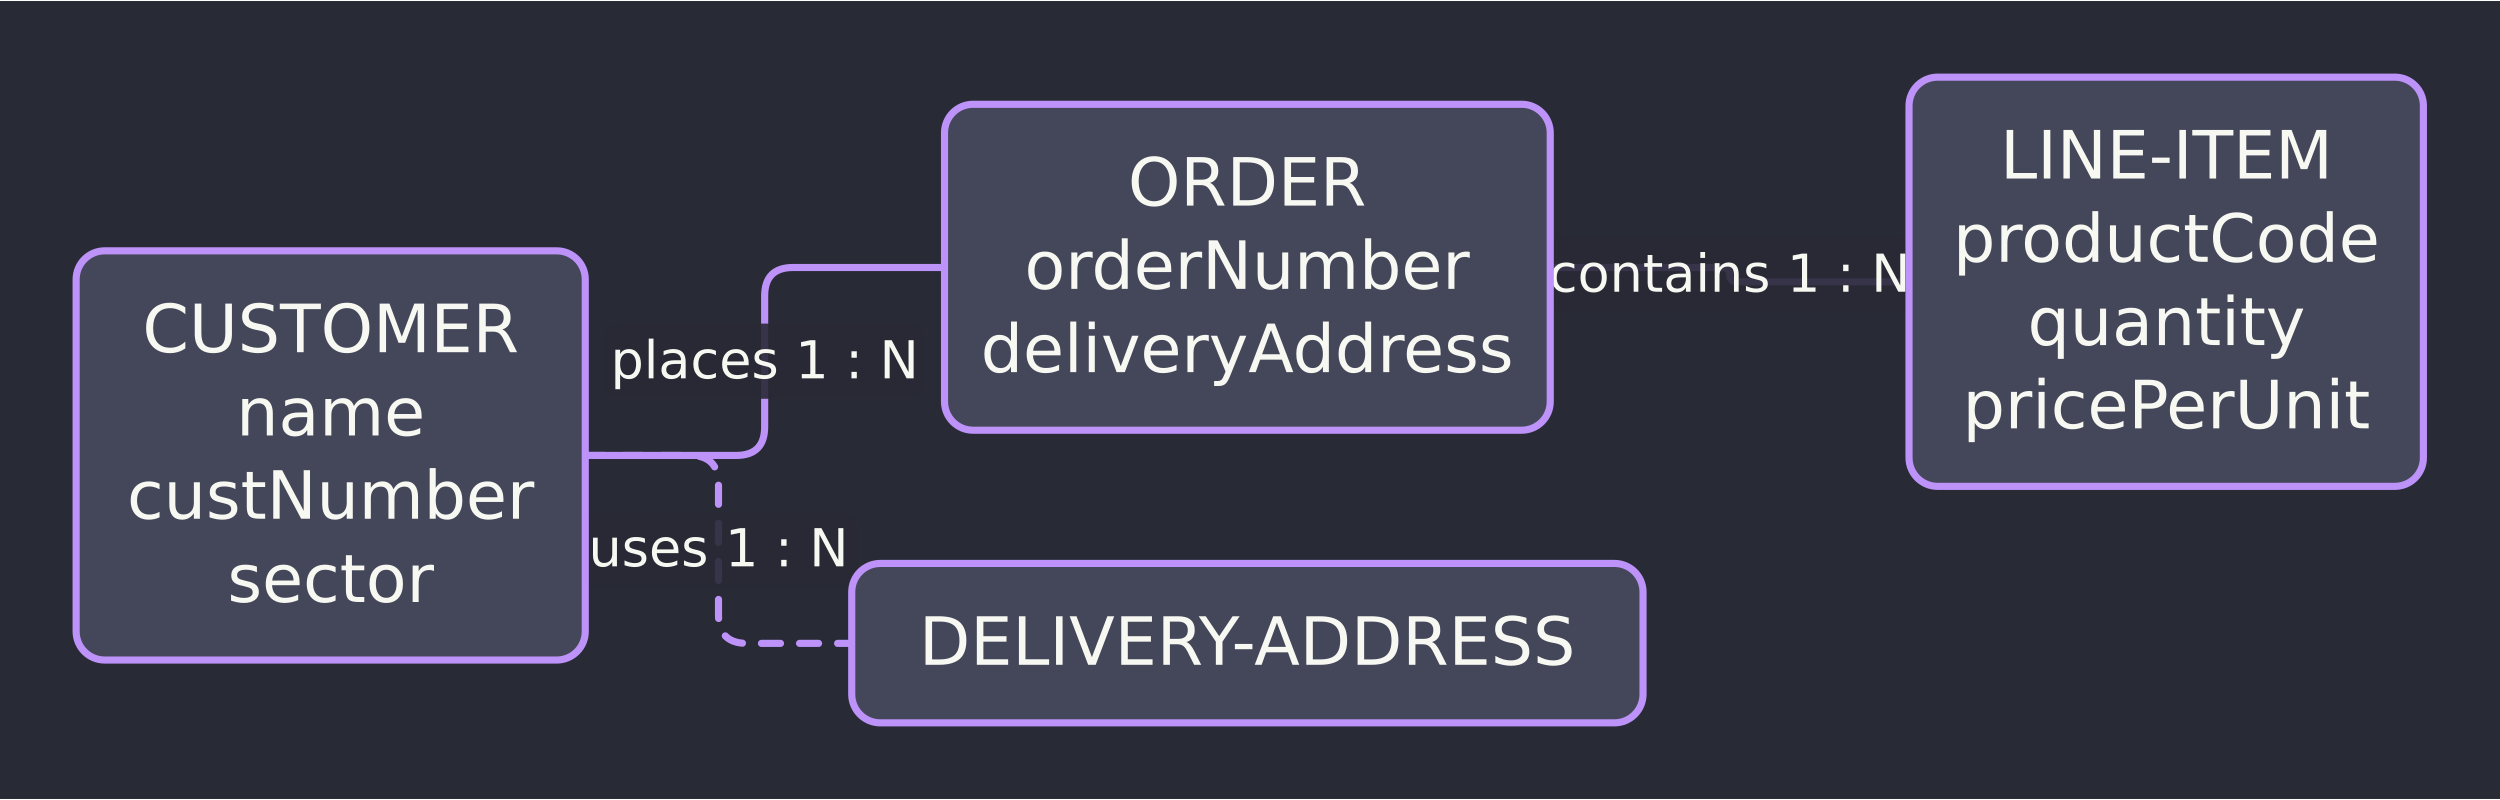
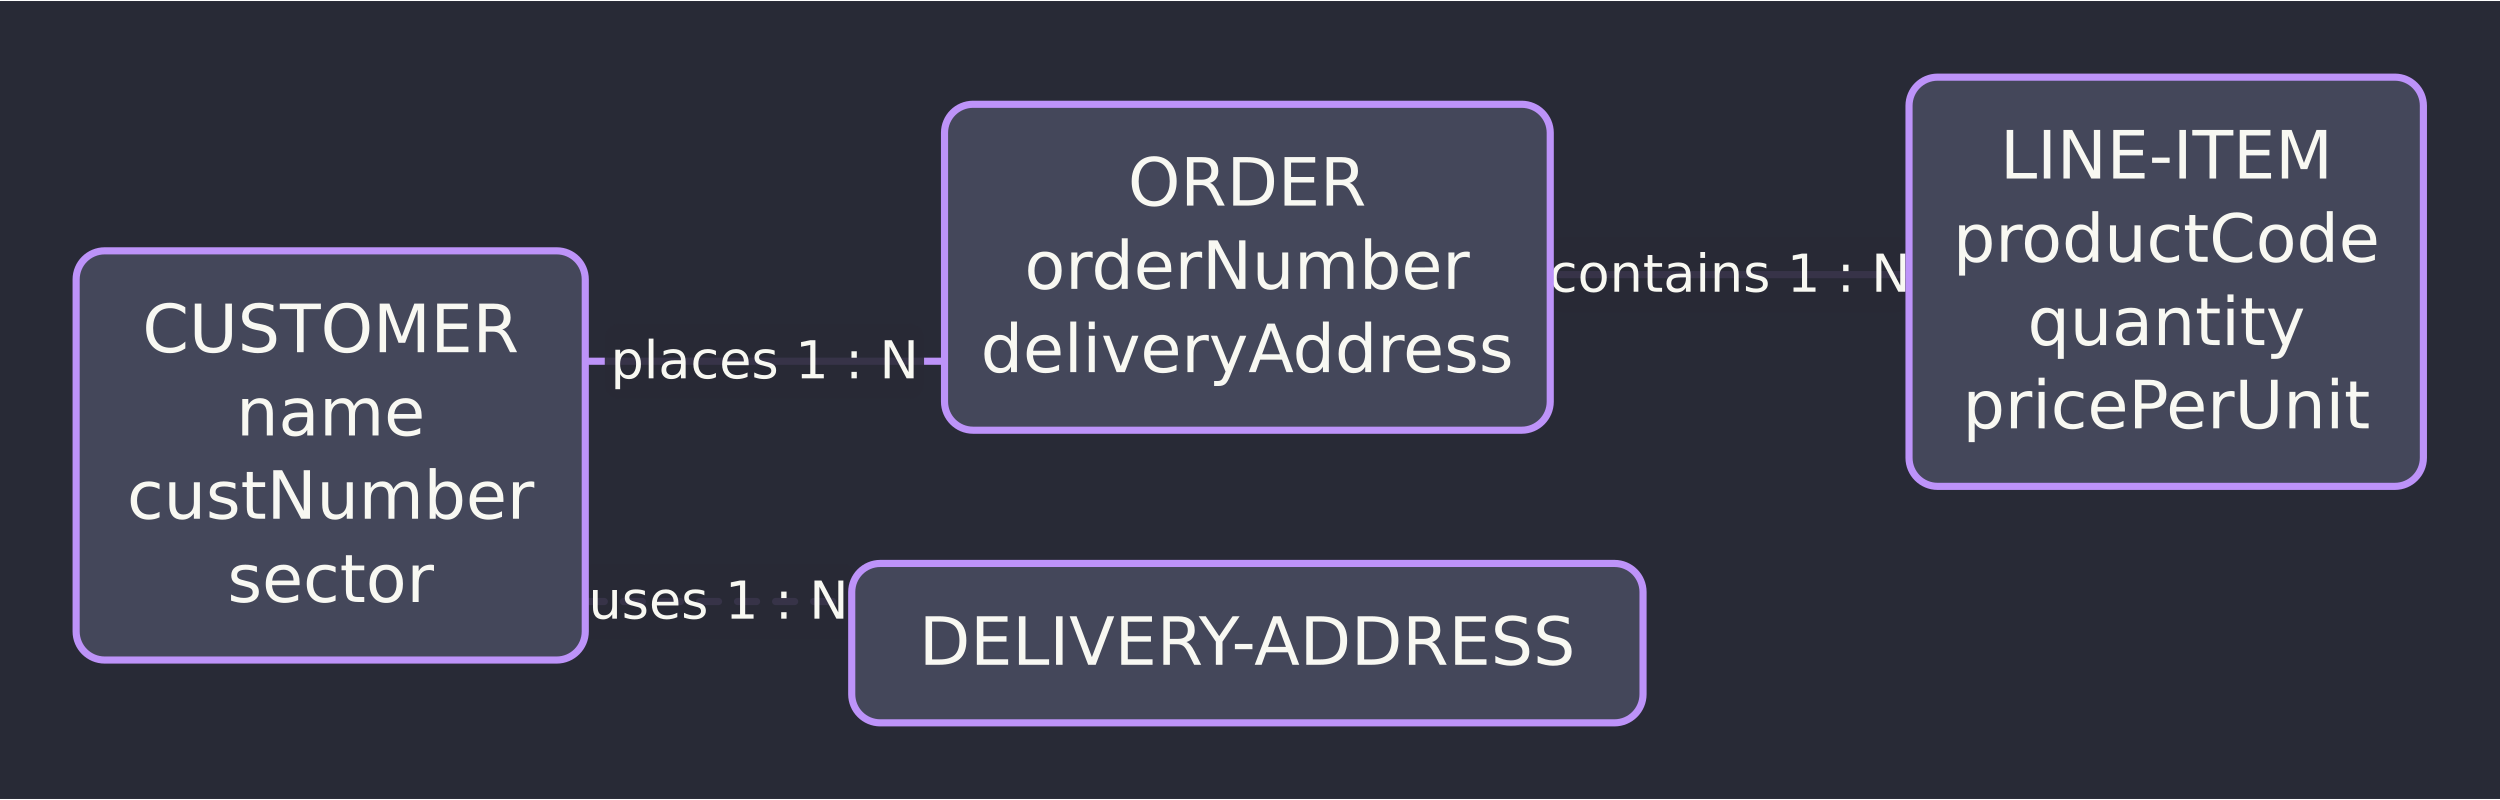
<svg xmlns="http://www.w3.org/2000/svg" width="525" height="168" viewBox="0 0 525.4 167.7" class="nodal">
  <rect width="100%" height="100%" fill="#282a36" />
  <g id="e0" class="nodal-edge">
-     <path d="M 123.0 95.5 L 154.7 95.5 Q 160.7 95.5 160.7 89.5 L 160.7 62.0 Q 160.7 56.0 166.7 56.0 L 198.5 56.0" fill="none" stroke="#bd93f9" stroke-width="1.5" stroke-linecap="round" stroke-linejoin="round" />
+     <path d="M 123.0 75.7 L 145.0 75.7 Q 151.0 75.7 157.0 75.7 L 198.5 75.7" fill="none" stroke="#bd93f9" stroke-width="1.5" stroke-linecap="round" stroke-linejoin="round" />
    <rect x="127.1" y="67.8" width="67.1" height="15.8" rx="3" fill="#282a36" fill-opacity="0.9" />
    <text x="160.7" y="79.3" text-anchor="middle" font-family="&quot;DejaVu Sans&quot;, sans-serif" font-size="11" font-weight="normal" font-style="normal" fill="#f8f8f2">places  1 : N</text>
  </g>
  <g id="e1" class="nodal-edge">
-     <path d="M 325.7 56.0 L 362.0 56.0 Q 363.5 56.0 363.5 57.5 L 363.5 57.5 Q 363.5 59.0 365.0 59.0 L 401.2 59.0" fill="none" stroke="#bd93f9" stroke-width="1.5" stroke-linecap="round" stroke-linejoin="round" />
+     <path d="M 325.7 57.5 L 357.5 57.5 Q 363.5 57.5 369.5 57.5 L 401.2 57.5" fill="none" stroke="#bd93f9" stroke-width="1.5" stroke-linecap="round" stroke-linejoin="round" />
    <rect x="325.3" y="49.6" width="76.4" height="15.8" rx="3" fill="#282a36" fill-opacity="0.9" />
    <text x="363.5" y="61.1" text-anchor="middle" font-family="&quot;DejaVu Sans&quot;, sans-serif" font-size="11" font-weight="normal" font-style="normal" fill="#f8f8f2">contains  1 : N</text>
  </g>
  <g id="e2" class="nodal-edge">
-     <path d="M 123.0 95.5 L 145.0 95.5 Q 151.0 95.5 151.0 101.5 L 151.0 129.0 Q 151.0 135.0 157.0 135.0 L 179.0 135.0" fill="none" stroke="#bd93f9" stroke-width="1.5" stroke-linecap="round" stroke-linejoin="round" stroke-dasharray="4 4" />
-     <rect x="121.7" y="107.3" width="58.5" height="15.8" rx="3" fill="#282a36" fill-opacity="0.9" />
-     <text x="151.0" y="118.8" text-anchor="middle" font-family="&quot;DejaVu Sans&quot;, sans-serif" font-size="11" font-weight="normal" font-style="normal" fill="#f8f8f2">uses  1 : N</text>
+     <path d="M 123.0 126.2 L 145.0 126.2 Q 151.0 126.2 157.0 126.2 L 179.0 126.2" fill="none" stroke="#bd93f9" stroke-width="1.5" stroke-linecap="round" stroke-linejoin="round" stroke-dasharray="4 4" />
+     <rect x="121.7" y="118.3" width="58.5" height="15.8" rx="3" fill="#282a36" fill-opacity="0.9" />
+     <text x="151.0" y="129.8" text-anchor="middle" font-family="&quot;DejaVu Sans&quot;, sans-serif" font-size="11" font-weight="normal" font-style="normal" fill="#f8f8f2">uses  1 : N</text>
  </g>
  <g id="CUSTOMER" class="nodal-node">
    <rect x="16.0" y="52.5" width="107.0" height="86.0" rx="6" fill="#44475a" stroke="#bd93f9" stroke-width="1.5" />
    <text x="69.5" y="73.8" text-anchor="middle" font-family="&quot;DejaVu Sans&quot;, sans-serif" font-size="14" font-weight="normal" font-style="normal" fill="#f8f8f2">CUSTOMER</text>
    <text x="69.5" y="91.3" text-anchor="middle" font-family="&quot;DejaVu Sans&quot;, sans-serif" font-size="14" font-weight="normal" font-style="normal" fill="#f8f8f2">name</text>
    <text x="69.5" y="108.8" text-anchor="middle" font-family="&quot;DejaVu Sans&quot;, sans-serif" font-size="14" font-weight="normal" font-style="normal" fill="#f8f8f2">custNumber</text>
    <text x="69.5" y="126.3" text-anchor="middle" font-family="&quot;DejaVu Sans&quot;, sans-serif" font-size="14" font-weight="normal" font-style="normal" fill="#f8f8f2">sector</text>
  </g>
  <g id="ORDER" class="nodal-node">
    <rect x="198.5" y="21.7" width="127.3" height="68.5" rx="6" fill="#44475a" stroke="#bd93f9" stroke-width="1.5" />
    <text x="262.1" y="43.0" text-anchor="middle" font-family="&quot;DejaVu Sans&quot;, sans-serif" font-size="14" font-weight="normal" font-style="normal" fill="#f8f8f2">ORDER</text>
    <text x="262.1" y="60.5" text-anchor="middle" font-family="&quot;DejaVu Sans&quot;, sans-serif" font-size="14" font-weight="normal" font-style="normal" fill="#f8f8f2">orderNumber</text>
    <text x="262.1" y="78.0" text-anchor="middle" font-family="&quot;DejaVu Sans&quot;, sans-serif" font-size="14" font-weight="normal" font-style="normal" fill="#f8f8f2">deliveryAddress</text>
  </g>
  <g id="LINE_ITEM" class="nodal-node">
    <rect x="401.2" y="16.0" width="108.1" height="86.0" rx="6" fill="#44475a" stroke="#bd93f9" stroke-width="1.5" />
    <text x="455.3" y="37.3" text-anchor="middle" font-family="&quot;DejaVu Sans&quot;, sans-serif" font-size="14" font-weight="normal" font-style="normal" fill="#f8f8f2">LINE-ITEM</text>
    <text x="455.3" y="54.8" text-anchor="middle" font-family="&quot;DejaVu Sans&quot;, sans-serif" font-size="14" font-weight="normal" font-style="normal" fill="#f8f8f2">productCode</text>
    <text x="455.3" y="72.3" text-anchor="middle" font-family="&quot;DejaVu Sans&quot;, sans-serif" font-size="14" font-weight="normal" font-style="normal" fill="#f8f8f2">quantity</text>
    <text x="455.3" y="89.8" text-anchor="middle" font-family="&quot;DejaVu Sans&quot;, sans-serif" font-size="14" font-weight="normal" font-style="normal" fill="#f8f8f2">pricePerUnit</text>
  </g>
  <g id="DELIVERY_ADDRESS" class="nodal-node">
    <rect x="179.0" y="118.2" width="166.3" height="33.5" rx="6" fill="#44475a" stroke="#bd93f9" stroke-width="1.5" />
    <text x="262.1" y="139.5" text-anchor="middle" font-family="&quot;DejaVu Sans&quot;, sans-serif" font-size="14" font-weight="normal" font-style="normal" fill="#f8f8f2">DELIVERY-ADDRESS</text>
  </g>
</svg>
